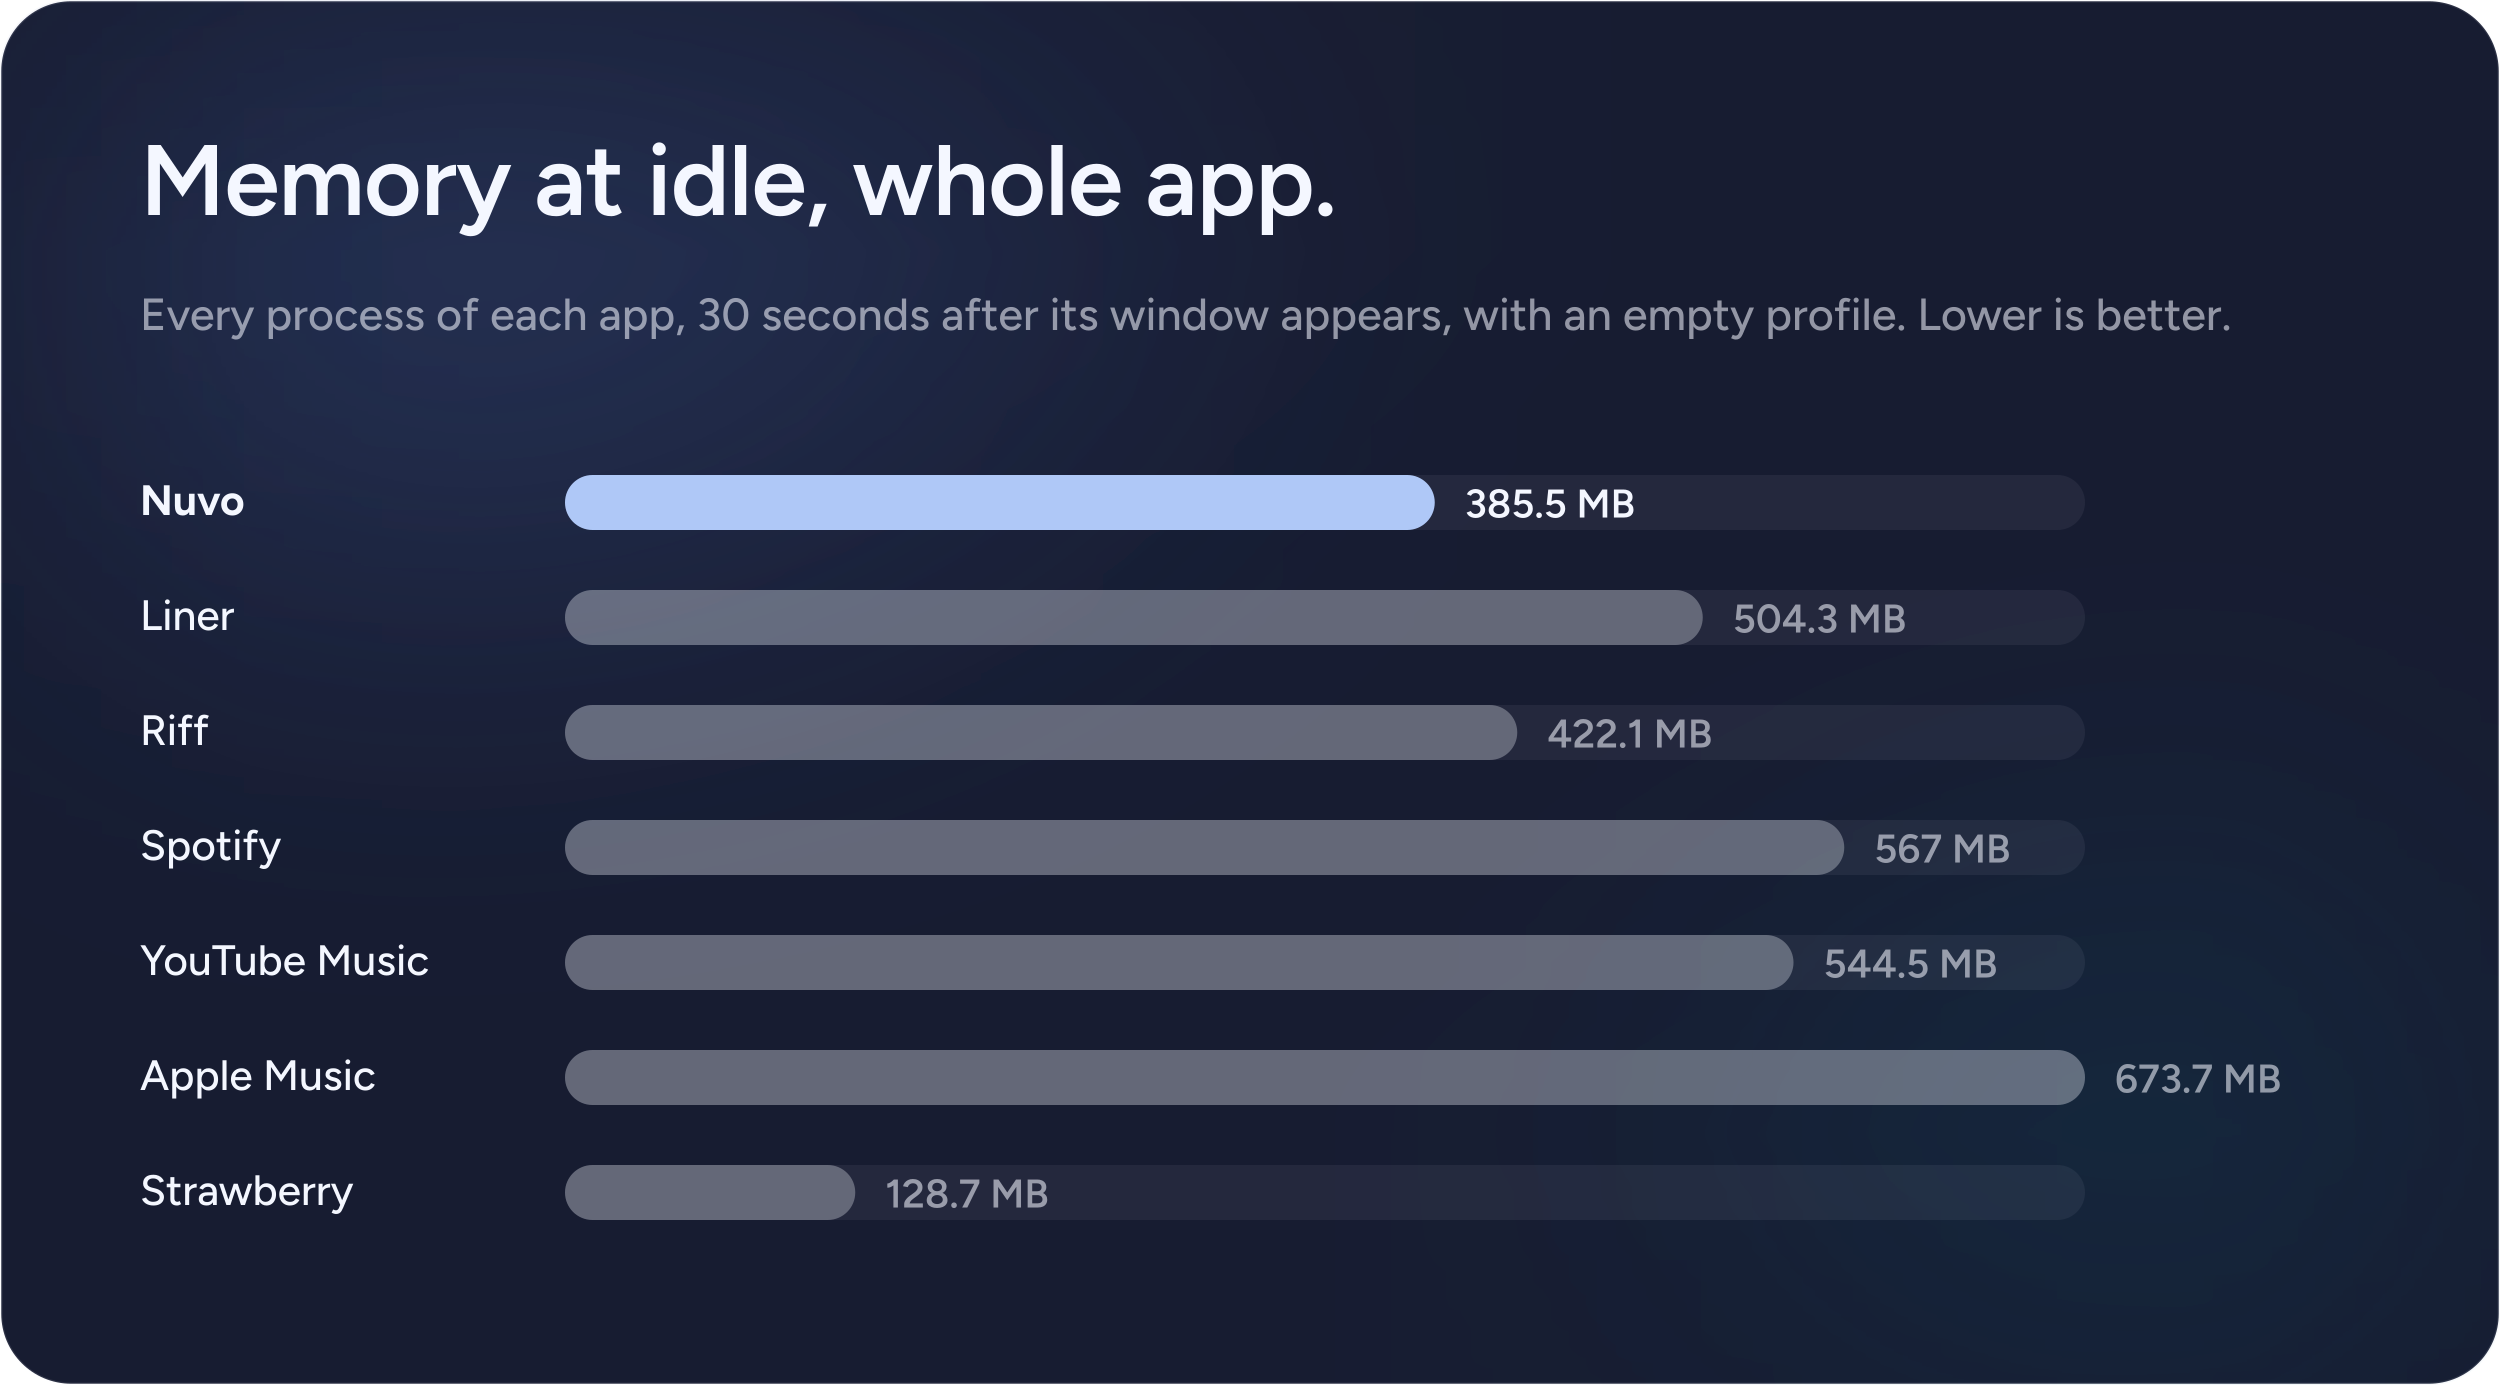
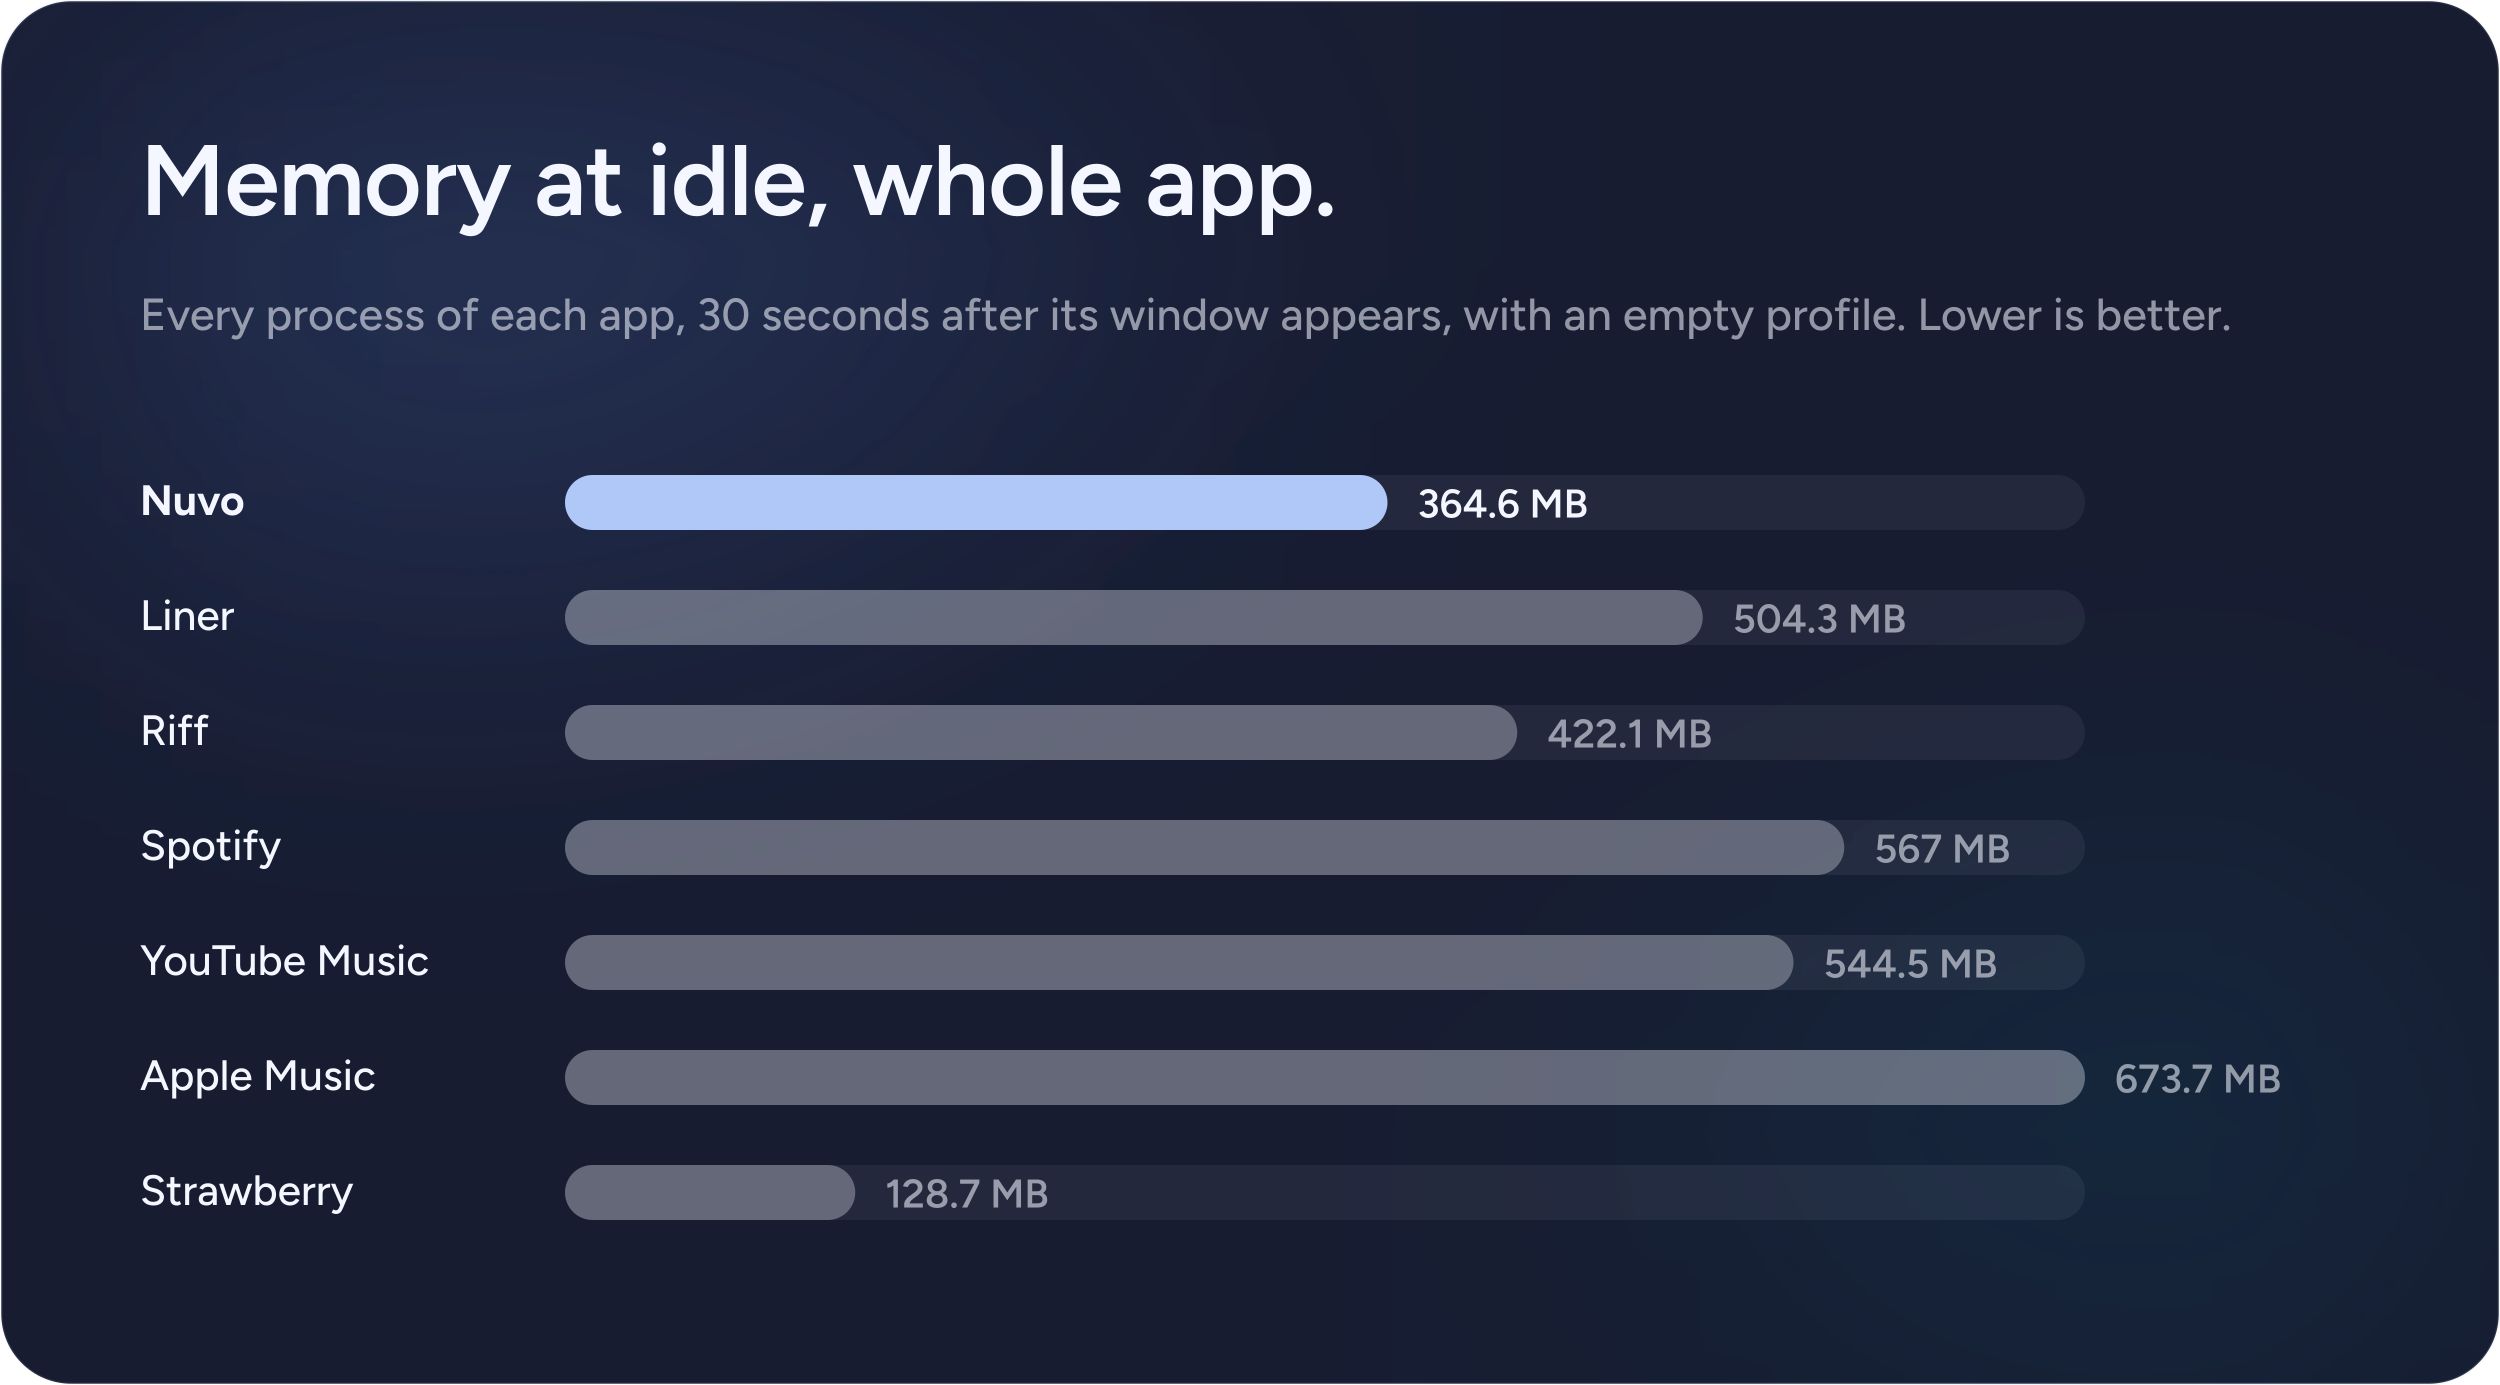
<svg xmlns="http://www.w3.org/2000/svg" width="1000" height="554" viewBox="0 0 1000 554" role="img" aria-label="Memory at idle, whole app.">
  <defs>
    <path id="g500-2c" d="M37 115 95 -103H198L114 115Z" />
    <path id="g500-2e" d="M109 14Q84 14 66 -4Q47 -22 47 -48Q47 -74 66 -92Q84 -110 109 -110Q135 -110 154 -92Q172 -74 172 -48Q172 -22 154 -4Q135 14 109 14Z" />
    <path id="g500-30" d="M321 12Q240 12 177 -34Q114 -81 78 -162Q43 -244 43 -350Q43 -456 78 -538Q114 -619 176 -666Q239 -712 321 -712Q403 -712 466 -666Q528 -619 564 -538Q600 -456 600 -350Q600 -244 564 -162Q529 -81 466 -34Q403 12 321 12ZM321 -78Q374 -78 416 -113Q457 -148 480 -209Q503 -270 503 -350Q503 -430 480 -492Q457 -553 416 -588Q374 -623 321 -623Q268 -623 227 -588Q186 -553 163 -492Q140 -430 140 -350Q140 -270 163 -208Q186 -147 227 -112Q268 -78 321 -78Z" />
    <path id="g500-33" d="M272 12Q218 12 174 -4Q130 -20 100 -48Q70 -76 54 -109L139 -148Q149 -134 164 -116Q179 -99 204 -87Q229 -75 266 -75Q329 -75 366 -111Q404 -147 404 -202Q404 -243 382 -272Q360 -300 318 -315Q275 -330 214 -330H189V-413H214Q296 -413 342 -441Q388 -469 388 -520Q388 -549 372 -572Q357 -596 330 -610Q302 -625 264 -625Q240 -625 218 -618Q195 -610 176 -596Q157 -581 143 -558L61 -595Q78 -632 109 -658Q140 -684 181 -698Q222 -712 268 -712Q331 -712 380 -688Q429 -664 458 -622Q486 -580 486 -527Q486 -473 456 -434Q426 -396 374 -373Q434 -347 468 -302Q503 -257 503 -193Q503 -131 472 -84Q440 -38 388 -13Q335 12 272 12Z" />
    <path id="g500-41" d="M9 0 291 -700H396L678 0H573L498 -187H189L114 0ZM223 -275H464L344 -576Z" />
    <path id="g500-45" d="M89 0V-700H510V-610H187V-402H478V-314H187V-90H512V0Z" />
    <path id="g500-4c" d="M89 0V-700H187V-90H512V0Z" />
    <path id="g500-4d" d="M89 0V-700H193L425 -357L656 -700H760V0H662V-542L424 -191L187 -541V0Z" />
    <path id="g500-52" d="M89 0V-700H325Q395 -700 448 -672Q502 -645 532 -596Q563 -548 563 -484Q563 -415 524 -363Q485 -311 422 -287L591 0H480L324 -268Q318 -268 311 -268Q304 -268 297 -268H187V0ZM187 -358H334Q370 -358 398 -374Q427 -391 444 -420Q462 -448 462 -484Q462 -540 423 -575Q384 -610 322 -610H187Z" />
    <path id="g500-53" d="M315 12Q259 12 214 -1Q168 -14 134 -36Q101 -59 79 -87Q57 -115 48 -146L143 -177Q158 -136 200 -106Q242 -76 303 -75Q377 -75 420 -104Q462 -134 462 -183Q462 -228 425 -256Q388 -285 327 -300L246 -321Q198 -334 158 -358Q119 -382 96 -419Q73 -456 73 -508Q73 -604 136 -658Q198 -712 316 -712Q384 -712 434 -690Q484 -669 516 -634Q549 -599 563 -557L468 -525Q451 -570 410 -598Q369 -625 309 -625Q246 -625 210 -595Q173 -565 173 -513Q173 -469 202 -446Q230 -422 278 -410L359 -390Q457 -366 510 -310Q564 -255 564 -189Q564 -132 536 -86Q507 -41 452 -14Q396 12 315 12Z" />
    <path id="g500-54" d="M231 0V-610H12V-700H549V-610H330V0Z" />
    <path id="g500-59" d="M259 0V-293L9 -700H122L308 -394L494 -700H608L358 -294V0Z" />
    <path id="g500-61" d="M226 12Q137 12 88 -28Q38 -69 38 -141Q38 -218 90 -258Q141 -299 233 -299H367Q361 -363 334 -396Q306 -428 251 -428Q212 -428 184 -412Q155 -396 136 -362L52 -394Q70 -428 97 -454Q124 -481 162 -496Q200 -512 251 -512Q322 -512 369 -484Q416 -456 440 -403Q463 -350 462 -272L461 0H373L370 -64Q348 -28 312 -8Q276 12 226 12ZM234 -69Q275 -69 305 -86Q335 -104 352 -136Q369 -167 369 -208V-224H259Q190 -224 162 -202Q134 -181 134 -143Q134 -108 160 -88Q187 -69 234 -69Z" />
    <path id="g500-62" d="M325 12Q271 12 229 -12Q187 -37 160 -81L156 0H66V-700H161V-420Q188 -464 230 -488Q271 -512 325 -512Q392 -512 443 -479Q494 -446 522 -388Q551 -329 551 -250Q551 -172 522 -113Q494 -54 443 -21Q392 12 325 12ZM302 -74Q347 -74 381 -96Q415 -119 434 -158Q454 -198 454 -250Q454 -302 435 -342Q416 -381 382 -404Q348 -426 303 -426Q262 -426 230 -404Q197 -381 179 -341Q161 -301 161 -250Q161 -198 179 -158Q197 -119 229 -96Q261 -74 302 -74Z" />
    <path id="g500-63" d="M294 12Q219 12 161 -22Q103 -55 70 -114Q38 -173 38 -250Q38 -327 70 -386Q103 -445 160 -478Q218 -512 292 -512Q365 -512 424 -478Q482 -444 511 -381L425 -345Q406 -382 370 -403Q335 -424 289 -424Q244 -424 209 -402Q174 -380 154 -340Q134 -301 134 -250Q134 -199 154 -160Q174 -121 210 -98Q246 -76 291 -76Q337 -76 373 -100Q409 -123 427 -163L514 -128Q485 -62 426 -25Q368 12 294 12Z" />
    <path id="g500-64" d="M264 12Q196 12 146 -21Q95 -54 66 -113Q38 -172 38 -250Q38 -329 66 -388Q95 -446 146 -479Q196 -512 264 -512Q317 -512 359 -488Q401 -464 428 -420V-700H522V0H432L429 -81Q402 -37 360 -12Q318 12 264 12ZM286 -74Q327 -74 358 -96Q390 -118 408 -156Q427 -195 428 -245V-255Q427 -305 408 -344Q390 -382 358 -404Q327 -426 285 -426Q241 -426 207 -404Q173 -381 154 -342Q135 -302 135 -250Q135 -198 154 -158Q174 -119 208 -96Q242 -74 286 -74Z" />
    <path id="g500-65" d="M287 12Q214 12 158 -22Q102 -55 70 -114Q38 -173 38 -250Q38 -327 70 -386Q102 -445 158 -478Q215 -512 288 -512Q357 -512 409 -478Q461 -443 490 -380Q520 -316 520 -230H135Q140 -156 184 -114Q229 -73 294 -73Q344 -73 378 -96Q411 -120 430 -156L512 -118Q492 -79 460 -50Q428 -20 384 -4Q341 12 287 12ZM141 -305H418Q415 -345 396 -372Q378 -400 350 -415Q321 -430 286 -430Q252 -430 220 -416Q188 -401 166 -373Q145 -345 141 -305Z" />
    <path id="g500-66" d="M116 0V-421H27V-500H116V-555Q116 -634 154 -674Q192 -715 269 -715Q292 -715 319 -708Q346 -700 374 -687L339 -614Q318 -624 302 -628Q287 -633 276 -633Q243 -633 227 -612Q211 -590 211 -545V-500H349V-421H211V0Z" />
    <path id="g500-68" d="M67 0V-700H161V-429Q186 -469 225 -490Q264 -512 315 -512Q374 -512 417 -488Q460 -464 484 -414Q508 -363 507 -281V0H413V-256Q413 -324 397 -360Q381 -395 354 -409Q326 -423 291 -424Q229 -424 195 -381Q161 -338 161 -260V0Z" />
    <path id="g500-69" d="M72 0V-500H167V0ZM120 -606Q97 -606 80 -624Q63 -641 63 -664Q63 -688 80 -704Q97 -721 120 -721Q144 -721 160 -704Q177 -688 177 -664Q177 -641 160 -624Q144 -606 120 -606Z" />
    <path id="g500-6c" d="M66 0V-700H161V0Z" />
    <path id="g500-6d" d="M66 0V-500H155L159 -431Q183 -471 219 -492Q255 -512 302 -512Q362 -512 404 -484Q446 -457 465 -401Q487 -455 527 -484Q567 -512 622 -512Q707 -512 755 -456Q803 -401 802 -286V0H708V-256Q708 -324 694 -360Q679 -395 655 -409Q631 -423 599 -424Q543 -424 512 -381Q482 -338 482 -260V0H387V-256Q387 -324 373 -360Q359 -395 334 -409Q310 -423 278 -424Q222 -424 192 -381Q161 -338 161 -260V0Z" />
    <path id="g500-6e" d="M66 0V-500H155L159 -427Q184 -468 224 -490Q263 -512 314 -512Q373 -512 416 -488Q460 -464 484 -414Q507 -363 507 -281V0H412V-256Q412 -324 396 -360Q381 -395 354 -409Q326 -423 290 -424Q229 -424 195 -381Q161 -338 161 -260V0Z" />
    <path id="g500-6f" d="M292 12Q217 12 160 -22Q103 -55 70 -114Q38 -173 38 -250Q38 -327 70 -386Q102 -445 159 -478Q216 -512 290 -512Q364 -512 421 -478Q478 -445 510 -386Q542 -327 542 -250Q542 -173 510 -114Q478 -55 422 -22Q365 12 292 12ZM292 -75Q337 -75 372 -98Q407 -120 426 -159Q446 -198 446 -250Q446 -302 426 -341Q407 -380 371 -402Q335 -425 290 -425Q244 -425 209 -402Q174 -380 154 -341Q134 -302 134 -250Q134 -198 154 -159Q174 -120 210 -98Q246 -75 292 -75Z" />
    <path id="g500-70" d="M71 200V-500H160L165 -419Q192 -463 234 -488Q276 -512 330 -512Q397 -512 448 -479Q499 -446 528 -388Q556 -329 556 -250Q556 -172 528 -113Q499 -54 448 -21Q397 12 330 12Q276 12 234 -12Q193 -37 166 -80V200ZM307 -74Q352 -74 386 -96Q420 -119 440 -158Q459 -198 459 -250Q459 -302 440 -342Q421 -381 387 -404Q353 -426 308 -426Q267 -426 234 -404Q202 -381 184 -341Q166 -301 166 -250Q166 -198 184 -158Q202 -119 234 -96Q266 -74 307 -74Z" />
    <path id="g500-72" d="M66 0V-500H161V-410Q191 -457 238 -480Q286 -502 338 -502V-412Q293 -412 252 -398Q212 -385 186 -354Q161 -324 161 -272V0Z" />
    <path id="g500-73" d="M245 12Q192 12 150 -4Q109 -20 80 -47Q52 -74 38 -108L120 -144Q136 -113 168 -93Q200 -73 239 -73Q282 -73 310 -89Q338 -105 338 -134Q338 -162 317 -178Q296 -194 256 -204L209 -216Q139 -235 100 -273Q62 -311 62 -359Q62 -432 109 -472Q156 -512 248 -512Q293 -512 330 -499Q368 -486 394 -462Q421 -438 432 -405L352 -369Q340 -399 311 -414Q282 -428 243 -428Q203 -428 180 -410Q157 -393 157 -362Q157 -345 176 -330Q196 -314 234 -304L288 -291Q337 -279 369 -254Q401 -230 417 -200Q433 -169 433 -136Q433 -91 408 -58Q384 -24 342 -6Q299 12 245 12Z" />
    <path id="g500-74" d="M259 12Q184 12 143 -26Q102 -65 102 -137V-418H17V-500H102V-656H197V-500H339V-418H197V-151Q197 -114 216 -94Q234 -75 269 -75Q279 -75 291 -79Q303 -83 320 -95L356 -21Q330 -4 306 4Q283 12 259 12Z" />
    <path id="g500-75" d="M246 12Q188 12 145 -12Q102 -36 78 -87Q54 -138 54 -219V-500H149V-244Q149 -177 164 -141Q180 -105 208 -91Q236 -77 271 -76Q332 -76 366 -119Q400 -162 400 -240V-500H494V0H406L402 -73Q377 -32 338 -10Q298 12 246 12Z" />
    <path id="g500-76" d="M217 0 9 -500H106L265 -109L423 -500H522L313 0Z" />
    <path id="g500-77" d="M180 0 10 -500H106L229 -130L353 -500H447L569 -134L693 -500H788L618 0H524L400 -376L275 0Z" />
    <path id="g500-79" d="M127 212Q105 212 78 204Q52 196 24 183L59 105Q81 115 98 120Q114 125 124 125Q149 125 166 111Q184 97 195 72L226 -3L8 -500H109L271 -112L431 -500H533L296 62Q277 108 256 142Q235 176 204 194Q174 212 127 212Z" />
    <path id="g600-2c" d="M33 115 93 -112H211L121 115Z" />
    <path id="g600-2e" d="M116 14Q87 14 66 -6Q46 -27 46 -56Q46 -85 66 -106Q87 -127 116 -127Q145 -127 166 -106Q187 -85 187 -56Q187 -27 166 -6Q145 14 116 14Z" />
    <path id="g600-30" d="M322 12Q240 12 176 -34Q112 -81 76 -162Q39 -244 39 -350Q39 -456 76 -538Q112 -619 176 -666Q239 -712 322 -712Q405 -712 469 -666Q533 -619 570 -538Q606 -456 606 -350Q606 -244 570 -162Q533 -81 470 -34Q406 12 322 12ZM323 -93Q372 -93 410 -126Q449 -159 470 -217Q492 -275 492 -350Q492 -425 470 -484Q449 -542 410 -575Q372 -608 322 -608Q272 -608 234 -575Q196 -542 174 -484Q153 -426 153 -350Q153 -275 174 -217Q196 -159 234 -126Q273 -93 323 -93Z" />
    <path id="g600-31" d="M204 0V-552Q168 -525 130 -509Q91 -493 52 -495V-600Q75 -599 104 -614Q134 -628 164 -652Q193 -676 215 -700H316V0Z" />
    <path id="g600-32" d="M54 0V-89Q54 -120 70 -154Q86 -187 116 -221Q145 -255 185 -285L307 -373Q330 -389 350 -410Q369 -431 381 -454Q393 -478 393 -501Q393 -530 378 -554Q364 -578 338 -592Q311 -606 273 -606Q239 -606 212 -592Q186 -579 169 -557Q152 -535 145 -509L26 -531Q36 -579 68 -620Q101 -662 152 -687Q204 -712 270 -712Q344 -712 398 -685Q453 -658 482 -610Q512 -563 512 -502Q512 -440 478 -390Q445 -341 385 -296L273 -213Q240 -189 219 -162Q198 -134 190 -103H521V0Z" />
    <path id="g600-33" d="M276 12Q219 12 172 -5Q125 -22 93 -53Q61 -84 47 -123L151 -162Q159 -148 173 -131Q187 -114 210 -102Q233 -89 269 -89Q326 -89 360 -122Q393 -154 393 -204Q393 -240 374 -266Q356 -292 318 -306Q279 -320 221 -320H189V-416H221Q298 -416 338 -442Q378 -468 378 -515Q378 -542 364 -564Q351 -585 326 -598Q301 -611 267 -611Q245 -611 224 -604Q203 -597 185 -582Q167 -567 155 -543L54 -580Q69 -622 102 -652Q135 -681 179 -696Q223 -712 271 -712Q335 -712 386 -688Q436 -664 466 -622Q495 -579 495 -524Q495 -470 464 -432Q434 -393 383 -370Q441 -343 476 -298Q510 -254 510 -192Q510 -129 478 -83Q445 -37 392 -12Q339 12 276 12Z" />
    <path id="g600-34" d="M357 0V-150H33V-242L346 -700H468V-251H598V-150H468V0ZM156 -251H357V-546Z" />
    <path id="g600-35" d="M292 12Q246 12 198 -2Q151 -17 111 -46Q71 -76 50 -121L153 -159Q179 -122 214 -106Q249 -89 286 -89Q345 -89 382 -124Q419 -160 419 -219Q419 -276 383 -313Q347 -350 289 -350Q255 -350 226 -335Q196 -320 180 -299L75 -322L114 -700H501V-595H214L194 -405Q221 -421 254 -430Q288 -440 325 -440Q385 -440 433 -412Q481 -384 509 -336Q537 -287 537 -224Q537 -154 506 -101Q474 -48 419 -18Q364 12 292 12Z" />
    <path id="g600-36" d="M298 12Q227 12 178 -14Q128 -41 98 -86Q68 -132 54 -192Q40 -253 40 -322Q40 -406 58 -477Q75 -548 110 -601Q145 -654 198 -683Q250 -712 320 -712Q374 -712 426 -696Q479 -679 520 -650L460 -566Q429 -588 392 -599Q356 -610 325 -610Q238 -610 190 -535Q143 -460 147 -302L123 -320Q146 -377 196 -412Q246 -446 315 -446Q382 -446 434 -416Q486 -385 515 -332Q544 -280 544 -213Q544 -148 514 -97Q483 -46 428 -17Q372 12 298 12ZM299 -87Q336 -87 366 -104Q395 -121 412 -150Q429 -180 429 -218Q429 -256 412 -286Q395 -316 366 -332Q336 -349 299 -349Q261 -349 232 -332Q202 -316 185 -286Q168 -256 168 -218Q168 -180 185 -150Q202 -121 232 -104Q261 -87 299 -87Z" />
    <path id="g600-37" d="M89 0 390 -594H36V-700H518V-611L217 0Z" />
    <path id="g600-38" d="M306 12Q225 12 167 -12Q109 -37 78 -80Q47 -124 47 -182Q47 -245 80 -292Q112 -339 171 -365Q124 -388 98 -428Q71 -469 71 -522Q71 -578 100 -621Q128 -664 181 -688Q234 -712 306 -712Q378 -712 431 -688Q484 -664 513 -621Q542 -578 542 -522Q542 -469 516 -428Q489 -388 441 -365Q500 -340 533 -292Q566 -244 566 -182Q566 -124 534 -80Q503 -37 445 -12Q387 12 306 12ZM306 -86Q368 -86 408 -117Q448 -148 448 -196Q448 -247 408 -279Q368 -311 306 -311Q265 -311 233 -296Q201 -282 183 -256Q165 -230 165 -196Q165 -164 184 -139Q202 -114 234 -100Q265 -86 306 -86ZM306 -408Q359 -408 394 -436Q428 -465 428 -509Q428 -557 394 -587Q359 -617 306 -617Q253 -617 219 -587Q185 -557 185 -509Q185 -465 219 -436Q253 -408 306 -408Z" />
    <path id="g600-42" d="M83 0V-700H314Q386 -700 438 -678Q491 -656 520 -612Q549 -569 549 -504Q549 -459 528 -423Q506 -387 467 -363Q518 -338 545 -296Q572 -254 572 -196Q572 -134 544 -90Q516 -46 465 -23Q414 0 344 0ZM197 -104H335Q390 -104 422 -131Q454 -158 454 -204Q454 -254 418 -282Q383 -310 319 -310H197ZM197 -406H324Q374 -406 402 -432Q431 -459 431 -506Q431 -554 398 -580Q366 -605 308 -605H197Z" />
    <path id="g600-4d" d="M83 0V-700H207L427 -376L645 -700H770V0H654V-517L426 -180L199 -515V0Z" />
    <path id="g600-61" d="M223 12Q133 12 84 -28Q34 -68 34 -141Q34 -219 86 -260Q139 -301 233 -301H360Q354 -356 329 -385Q304 -414 255 -414Q219 -414 192 -399Q165 -384 146 -352L48 -388Q64 -421 90 -450Q117 -478 158 -495Q198 -512 255 -512Q328 -512 377 -484Q426 -455 450 -402Q473 -349 473 -274L470 0H367L364 -61Q344 -26 308 -7Q273 12 223 12ZM237 -82Q274 -82 302 -98Q331 -115 346 -143Q362 -171 362 -205V-215H269Q202 -215 175 -196Q148 -178 148 -144Q148 -115 172 -98Q195 -82 237 -82Z" />
    <path id="g600-64" d="M260 12Q192 12 142 -20Q91 -53 62 -112Q34 -171 34 -250Q34 -330 62 -388Q91 -447 142 -480Q192 -512 260 -512Q312 -512 352 -490Q392 -467 418 -426V-700H529V0H423L419 -76Q394 -34 354 -11Q313 12 260 12ZM288 -90Q325 -90 354 -110Q383 -129 400 -164Q416 -198 418 -243V-257Q416 -302 400 -336Q383 -371 354 -390Q325 -409 287 -409Q247 -409 216 -389Q184 -369 166 -333Q149 -297 149 -250Q149 -203 167 -167Q185 -131 216 -110Q248 -90 288 -90Z" />
    <path id="g600-65" d="M285 12Q212 12 156 -22Q99 -55 66 -114Q34 -173 34 -250Q34 -327 67 -386Q100 -445 158 -478Q215 -512 289 -512Q356 -512 410 -478Q464 -443 496 -378Q527 -313 527 -223H150Q155 -160 196 -124Q238 -88 295 -88Q341 -88 371 -108Q401 -129 418 -162L517 -120Q496 -80 464 -50Q431 -20 386 -4Q342 12 285 12ZM157 -309H406Q403 -345 385 -368Q367 -392 341 -404Q315 -416 286 -416Q258 -416 230 -404Q201 -393 181 -369Q161 -345 157 -309Z" />
    <path id="g600-68" d="M63 0V-700H175V-432Q200 -471 238 -492Q276 -512 324 -512Q383 -512 426 -488Q469 -464 492 -414Q514 -363 514 -282V0H402V-256Q402 -316 388 -348Q374 -381 350 -394Q325 -407 293 -407Q236 -408 206 -370Q175 -332 175 -261V0Z" />
    <path id="g600-69" d="M69 0V-500H180V0ZM125 -595Q98 -595 78 -614Q59 -634 59 -661Q59 -688 78 -707Q98 -726 125 -726Q152 -726 172 -707Q191 -688 191 -661Q191 -634 172 -614Q152 -595 125 -595Z" />
    <path id="g600-6c" d="M62 0V-700H174V0Z" />
    <path id="g600-6d" d="M62 0V-500H167L172 -433Q195 -472 231 -492Q267 -512 313 -512Q373 -512 415 -485Q457 -458 476 -403Q498 -456 538 -484Q578 -512 632 -512Q719 -512 766 -456Q813 -401 812 -286V0H701V-256Q701 -316 688 -348Q675 -381 653 -394Q631 -407 602 -407Q550 -408 522 -370Q493 -332 493 -261V0H381V-256Q381 -316 368 -348Q356 -381 334 -394Q312 -407 283 -407Q231 -408 202 -370Q174 -332 174 -261V0Z" />
    <path id="g600-6f" d="M292 12Q217 12 158 -22Q100 -55 67 -114Q34 -173 34 -250Q34 -327 66 -386Q99 -445 157 -478Q215 -512 290 -512Q365 -512 423 -478Q481 -445 514 -386Q546 -327 546 -250Q546 -173 514 -114Q482 -55 424 -22Q366 12 292 12ZM292 -91Q333 -91 365 -112Q397 -132 415 -168Q433 -203 433 -250Q433 -297 414 -332Q396 -368 364 -388Q332 -409 290 -409Q248 -409 216 -389Q184 -369 166 -333Q148 -297 148 -250Q148 -203 166 -168Q185 -132 218 -112Q250 -91 292 -91Z" />
    <path id="g600-70" d="M67 200V-500H172L177 -424Q203 -466 244 -489Q284 -512 337 -512Q405 -512 456 -480Q506 -447 534 -388Q563 -330 563 -250Q563 -171 534 -112Q506 -53 456 -20Q405 12 337 12Q285 12 245 -11Q205 -34 179 -74V200ZM309 -90Q349 -90 380 -110Q411 -131 430 -167Q448 -203 448 -250Q448 -297 430 -333Q413 -369 382 -389Q351 -409 310 -409Q272 -409 242 -389Q212 -369 196 -333Q179 -297 179 -250Q179 -203 196 -167Q212 -131 242 -110Q271 -90 309 -90Z" />
    <path id="g600-72" d="M62 0V-500H174V-409Q204 -456 252 -479Q300 -502 351 -502V-395Q305 -395 264 -382Q224 -370 199 -342Q174 -314 174 -268V0Z" />
    <path id="g600-74" d="M261 12Q182 12 140 -28Q99 -67 99 -141V-404H16V-500H99V-656H210V-500H345V-404H210V-162Q210 -127 226 -109Q243 -91 275 -91Q285 -91 297 -95Q309 -99 324 -110L365 -25Q339 -7 313 2Q287 12 261 12Z" />
    <path id="g600-77" d="M180 0 10 -500H123L238 -152L353 -500H463L577 -157L692 -500H805L635 0H524L408 -359L291 0Z" />
    <path id="g600-79" d="M141 212Q117 212 88 203Q58 194 31 180L73 89Q92 98 108 104Q124 109 134 109Q158 109 174 96Q191 84 201 60L228 -4L6 -500H128L280 -132L429 -500H551L319 53Q298 101 276 137Q255 173 223 192Q191 212 141 212Z" />
    <path id="g700-4e" d="M76 0V-700H219L561 -230V-700H697V0H561L213 -479V0Z" />
    <path id="g700-6f" d="M292 12Q216 12 156 -22Q97 -55 64 -114Q30 -173 30 -250Q30 -327 63 -386Q96 -445 155 -478Q214 -512 290 -512Q367 -512 426 -478Q485 -445 518 -386Q551 -327 551 -250Q551 -173 518 -114Q485 -55 426 -22Q368 12 292 12ZM292 -110Q329 -110 357 -128Q385 -146 400 -178Q416 -209 416 -250Q416 -291 400 -322Q384 -354 356 -372Q327 -390 290 -390Q254 -390 226 -372Q197 -354 181 -322Q165 -291 165 -250Q165 -209 181 -178Q197 -146 226 -128Q255 -110 292 -110Z" />
    <path id="g700-75" d="M235 12Q175 12 134 -12Q92 -36 70 -86Q48 -137 48 -217V-500H180V-244Q180 -194 192 -166Q203 -137 224 -124Q246 -112 273 -112Q325 -111 352 -144Q379 -176 379 -238V-500H511V0H387L382 -68Q357 -30 320 -9Q282 12 235 12Z" />
    <path id="g700-76" d="M212 0 7 -500H143L278 -151L413 -500H549L344 0Z" />
    <clipPath id="c1">
      <rect x="0.0" y="0.0" width="1000.0" height="554.0" rx="28.0" />
    </clipPath>
    <filter id="b2" filterUnits="userSpaceOnUse" x="-1000" y="-554" width="3000" height="1662">
      <feGaussianBlur stdDeviation="113" />
    </filter>
  </defs>
  <rect x="0.5" y="0.5" width="999.0" height="553.0" rx="28.0" fill="#171c31" />
  <g clip-path="url(#c1)">
    <g filter="url(#b2)">
      <ellipse cx="160" cy="11" rx="300" ry="177" fill="#4a69b0" fill-opacity="0.42" />
      <ellipse cx="920" cy="543" rx="240" ry="144" fill="#00718d" fill-opacity="0.3" />
    </g>
  </g>
  <rect x="0.5" y="0.5" width="999.0" height="553.0" rx="28.0" fill="none" stroke="rgba(244, 247, 255, 0.1)" />
  <g transform="translate(56.0 86.0) scale(0.04)" fill="#f4f7ff">
    <use href="#g600-4d" x="0" />
    <use href="#g600-65" x="843" />
    <use href="#g600-6d" x="1384" />
    <use href="#g600-6f" x="2238" />
    <use href="#g600-72" x="2809" />
    <use href="#g600-79" x="3162" />
    <use href="#g600-61" x="3939" />
    <use href="#g600-74" x="4453" />
    <use href="#g600-69" x="5067" />
    <use href="#g600-64" x="5307" />
    <use href="#g600-6c" x="5888" />
    <use href="#g600-65" x="6114" />
    <use href="#g600-2c" x="6655" />
    <use href="#g600-77" x="7121" />
    <use href="#g600-68" x="7926" />
    <use href="#g600-6f" x="8481" />
    <use href="#g600-6c" x="9052" />
    <use href="#g600-65" x="9278" />
    <use href="#g600-61" x="10050" />
    <use href="#g600-70" x="10564" />
    <use href="#g600-70" x="11151" />
    <use href="#g600-2e" x="11738" />
  </g>
  <g transform="translate(56.0 132.0) scale(0.018)" fill="rgba(244, 247, 255, 0.56)">
    <use href="#g500-45" x="0" />
    <use href="#g500-76" x="591" />
    <use href="#g500-65" x="1108" />
    <use href="#g500-72" x="1656" />
    <use href="#g500-79" x="2005" />
    <use href="#g500-70" x="2789" />
    <use href="#g500-72" x="3383" />
    <use href="#g500-6f" x="3732" />
    <use href="#g500-63" x="4312" />
    <use href="#g500-65" x="4854" />
    <use href="#g500-73" x="5402" />
    <use href="#g500-73" x="5868" />
    <use href="#g500-6f" x="6578" />
    <use href="#g500-66" x="7158" />
    <use href="#g500-65" x="7778" />
    <use href="#g500-61" x="8326" />
    <use href="#g500-63" x="8842" />
    <use href="#g500-68" x="9384" />
    <use href="#g500-61" x="10189" />
    <use href="#g500-70" x="10705" />
    <use href="#g500-70" x="11299" />
    <use href="#g500-2c" x="11893" />
    <use href="#g500-33" x="12372" />
    <use href="#g500-30" x="12919" />
    <use href="#g500-73" x="13806" />
    <use href="#g500-65" x="14272" />
    <use href="#g500-63" x="14820" />
    <use href="#g500-6f" x="15362" />
    <use href="#g500-6e" x="15942" />
    <use href="#g500-64" x="16503" />
    <use href="#g500-73" x="17091" />
    <use href="#g500-61" x="17801" />
    <use href="#g500-66" x="18317" />
    <use href="#g500-74" x="18693" />
    <use href="#g500-65" x="19073" />
    <use href="#g500-72" x="19621" />
    <use href="#g500-69" x="20214" />
    <use href="#g500-74" x="20454" />
    <use href="#g500-73" x="20838" />
    <use href="#g500-77" x="21548" />
    <use href="#g500-69" x="22346" />
    <use href="#g500-6e" x="22586" />
    <use href="#g500-64" x="23147" />
    <use href="#g500-6f" x="23735" />
    <use href="#g500-77" x="24299" />
    <use href="#g500-61" x="25341" />
    <use href="#g500-70" x="25857" />
    <use href="#g500-70" x="26451" />
    <use href="#g500-65" x="27045" />
    <use href="#g500-61" x="27593" />
    <use href="#g500-72" x="28109" />
    <use href="#g500-73" x="28458" />
    <use href="#g500-2c" x="28924" />
    <use href="#g500-77" x="29403" />
    <use href="#g500-69" x="30201" />
    <use href="#g500-74" x="30441" />
    <use href="#g500-68" x="30825" />
    <use href="#g500-61" x="31630" />
    <use href="#g500-6e" x="32146" />
    <use href="#g500-65" x="32951" />
    <use href="#g500-6d" x="33499" />
    <use href="#g500-70" x="34356" />
    <use href="#g500-74" x="34950" />
    <use href="#g500-79" x="35334" />
    <use href="#g500-70" x="36118" />
    <use href="#g500-72" x="36712" />
    <use href="#g500-6f" x="37061" />
    <use href="#g500-66" x="37641" />
    <use href="#g500-69" x="38017" />
    <use href="#g500-6c" x="38257" />
    <use href="#g500-65" x="38484" />
    <use href="#g500-2e" x="39032" />
    <use href="#g500-4c" x="39495" />
    <use href="#g500-6f" x="40019" />
    <use href="#g500-77" x="40583" />
    <use href="#g500-65" x="41368" />
    <use href="#g500-72" x="41916" />
    <use href="#g500-69" x="42509" />
    <use href="#g500-73" x="42749" />
    <use href="#g500-62" x="43459" />
    <use href="#g500-65" x="44048" />
    <use href="#g500-74" x="44596" />
    <use href="#g500-74" x="44980" />
    <use href="#g500-65" x="45360" />
    <use href="#g500-72" x="45908" />
    <use href="#g500-2e" x="46257" />
  </g>
  <g transform="translate(56.0 206.0) scale(0.017)" fill="#f4f7ff">
    <use href="#g700-4e" x="0" />
    <use href="#g700-75" x="773" />
    <use href="#g700-76" x="1341" />
    <use href="#g700-6f" x="1881" />
  </g>
  <rect x="226.0" y="190.0" width="608.0" height="22.0" rx="11.0" fill="rgba(244, 247, 255, 0.06)" />
-   <rect x="226.0" y="190.0" width="347.9" height="22.0" rx="11.0" fill="#afc8f7" fill-opacity="1" />
-   <g transform="translate(585.9 207.0) scale(0.016)" fill="#f4f7ff">
+   <rect x="226.0" y="190.0" width="329.0" height="22.0" rx="11.0" fill="#afc8f7" fill-opacity="1" />
+   <g transform="translate(567.0 207.0) scale(0.016)" fill="#f4f7ff">
    <use href="#g600-33" x="0" />
-     <use href="#g600-38" x="551" />
-     <use href="#g600-35" x="1164" />
-     <use href="#g600-2e" x="1742" />
-     <use href="#g600-35" x="1974" />
-     <use href="#g600-4d" x="2793" />
-     <use href="#g600-42" x="3646" />
+     <use href="#g600-36" x="551" />
+     <use href="#g600-34" x="1125" />
+     <use href="#g600-2e" x="1753" />
+     <use href="#g600-36" x="1985" />
+     <use href="#g600-4d" x="2800" />
+     <use href="#g600-42" x="3653" />
  </g>
  <g transform="translate(56.0 252.0) scale(0.017)" fill="#f4f7ff">
    <use href="#g500-4c" x="0" />
    <use href="#g500-69" x="524" />
    <use href="#g500-6e" x="764" />
    <use href="#g500-65" x="1325" />
    <use href="#g500-72" x="1873" />
  </g>
  <rect x="226.0" y="236.0" width="608.0" height="22.0" rx="11.0" fill="rgba(244, 247, 255, 0.06)" />
  <rect x="226.0" y="236.0" width="455.1" height="22.0" rx="11.0" fill="rgba(244, 247, 255, 0.56)" fill-opacity="0.55" />
  <g transform="translate(693.1 253.0) scale(0.016)" fill="rgba(244, 247, 255, 0.56)">
    <use href="#g600-35" x="0" />
    <use href="#g600-30" x="578" />
    <use href="#g600-34" x="1223" />
    <use href="#g600-2e" x="1851" />
    <use href="#g600-33" x="2083" />
    <use href="#g600-4d" x="2875" />
    <use href="#g600-42" x="3728" />
  </g>
  <g transform="translate(56.0 298.0) scale(0.017)" fill="#f4f7ff">
    <use href="#g500-52" x="0" />
    <use href="#g500-69" x="631" />
    <use href="#g500-66" x="871" />
    <use href="#g500-66" x="1247" />
  </g>
  <rect x="226.0" y="282.0" width="608.0" height="22.0" rx="11.0" fill="rgba(244, 247, 255, 0.06)" />
  <rect x="226.0" y="282.0" width="380.9" height="22.0" rx="11.0" fill="rgba(244, 247, 255, 0.56)" fill-opacity="0.55" />
  <g transform="translate(618.9 299.0) scale(0.016)" fill="rgba(244, 247, 255, 0.56)">
    <use href="#g600-34" x="0" />
    <use href="#g600-32" x="628" />
    <use href="#g600-32" x="1199" />
    <use href="#g600-2e" x="1770" />
    <use href="#g600-31" x="2002" />
    <use href="#g600-4d" x="2662" />
    <use href="#g600-42" x="3515" />
  </g>
  <g transform="translate(56.0 344.0) scale(0.017)" fill="#f4f7ff">
    <use href="#g500-53" x="0" />
    <use href="#g500-70" x="612" />
    <use href="#g500-6f" x="1206" />
    <use href="#g500-74" x="1786" />
    <use href="#g500-69" x="2170" />
    <use href="#g500-66" x="2410" />
    <use href="#g500-79" x="2786" />
  </g>
  <rect x="226.0" y="328.0" width="608.0" height="22.0" rx="11.0" fill="rgba(244, 247, 255, 0.06)" />
  <rect x="226.0" y="328.0" width="511.7" height="22.0" rx="11.0" fill="rgba(244, 247, 255, 0.56)" fill-opacity="0.55" />
  <g transform="translate(749.7 345.0) scale(0.016)" fill="rgba(244, 247, 255, 0.56)">
    <use href="#g600-35" x="0" />
    <use href="#g600-36" x="578" />
    <use href="#g600-37" x="1152" />
    <use href="#g600-4d" x="1941" />
    <use href="#g600-42" x="2794" />
  </g>
  <g transform="translate(56.0 390.0) scale(0.017)" fill="#f4f7ff">
    <use href="#g500-59" x="0" />
    <use href="#g500-6f" x="549" />
    <use href="#g500-75" x="1129" />
    <use href="#g500-54" x="1690" />
    <use href="#g500-75" x="2207" />
    <use href="#g500-62" x="2768" />
    <use href="#g500-65" x="3357" />
    <use href="#g500-4d" x="4149" />
    <use href="#g500-75" x="4998" />
    <use href="#g500-73" x="5559" />
    <use href="#g500-69" x="6025" />
    <use href="#g500-63" x="6265" />
  </g>
  <rect x="226.0" y="374.0" width="608.0" height="22.0" rx="11.0" fill="rgba(244, 247, 255, 0.06)" />
  <rect x="226.0" y="374.0" width="491.4" height="22.0" rx="11.0" fill="rgba(244, 247, 255, 0.56)" fill-opacity="0.55" />
  <g transform="translate(729.4 391.0) scale(0.016)" fill="rgba(244, 247, 255, 0.56)">
    <use href="#g600-35" x="0" />
    <use href="#g600-34" x="578" />
    <use href="#g600-34" x="1206" />
    <use href="#g600-2e" x="1834" />
    <use href="#g600-35" x="2066" />
    <use href="#g600-4d" x="2885" />
    <use href="#g600-42" x="3738" />
  </g>
  <g transform="translate(56.0 436.0) scale(0.017)" fill="#f4f7ff">
    <use href="#g500-41" x="0" />
    <use href="#g500-70" x="687" />
    <use href="#g500-70" x="1281" />
    <use href="#g500-6c" x="1875" />
    <use href="#g500-65" x="2102" />
    <use href="#g500-4d" x="2894" />
    <use href="#g500-75" x="3743" />
    <use href="#g500-73" x="4304" />
    <use href="#g500-69" x="4770" />
    <use href="#g500-63" x="5010" />
  </g>
  <rect x="226.0" y="420.0" width="608.0" height="22.0" rx="11.0" fill="rgba(244, 247, 255, 0.06)" />
  <rect x="226.0" y="420.0" width="608.0" height="22.0" rx="11.0" fill="rgba(244, 247, 255, 0.56)" fill-opacity="0.55" />
  <g transform="translate(846.0 437.0) scale(0.016)" fill="rgba(244, 247, 255, 0.56)">
    <use href="#g600-36" x="0" />
    <use href="#g600-37" x="574" />
    <use href="#g600-33" x="1122" />
    <use href="#g600-2e" x="1673" />
    <use href="#g600-37" x="1905" />
    <use href="#g600-4d" x="2694" />
    <use href="#g600-42" x="3547" />
  </g>
  <g transform="translate(56.0 482.0) scale(0.017)" fill="#f4f7ff">
    <use href="#g500-53" x="0" />
    <use href="#g500-74" x="612" />
    <use href="#g500-72" x="996" />
    <use href="#g500-61" x="1345" />
    <use href="#g500-77" x="1852" />
    <use href="#g500-62" x="2650" />
    <use href="#g500-65" x="3239" />
    <use href="#g500-72" x="3787" />
    <use href="#g500-72" x="4136" />
    <use href="#g500-79" x="4485" />
  </g>
  <rect x="226.0" y="466.0" width="608.0" height="22.0" rx="11.0" fill="rgba(244, 247, 255, 0.06)" />
  <rect x="226.0" y="466.0" width="116.1" height="22.0" rx="11.0" fill="rgba(244, 247, 255, 0.56)" fill-opacity="0.55" />
  <g transform="translate(354.1 483.0) scale(0.016)" fill="rgba(244, 247, 255, 0.56)">
    <use href="#g600-31" x="0" />
    <use href="#g600-32" x="419" />
    <use href="#g600-38" x="990" />
    <use href="#g600-2e" x="1603" />
    <use href="#g600-37" x="1835" />
    <use href="#g600-4d" x="2624" />
    <use href="#g600-42" x="3477" />
  </g>
</svg>
